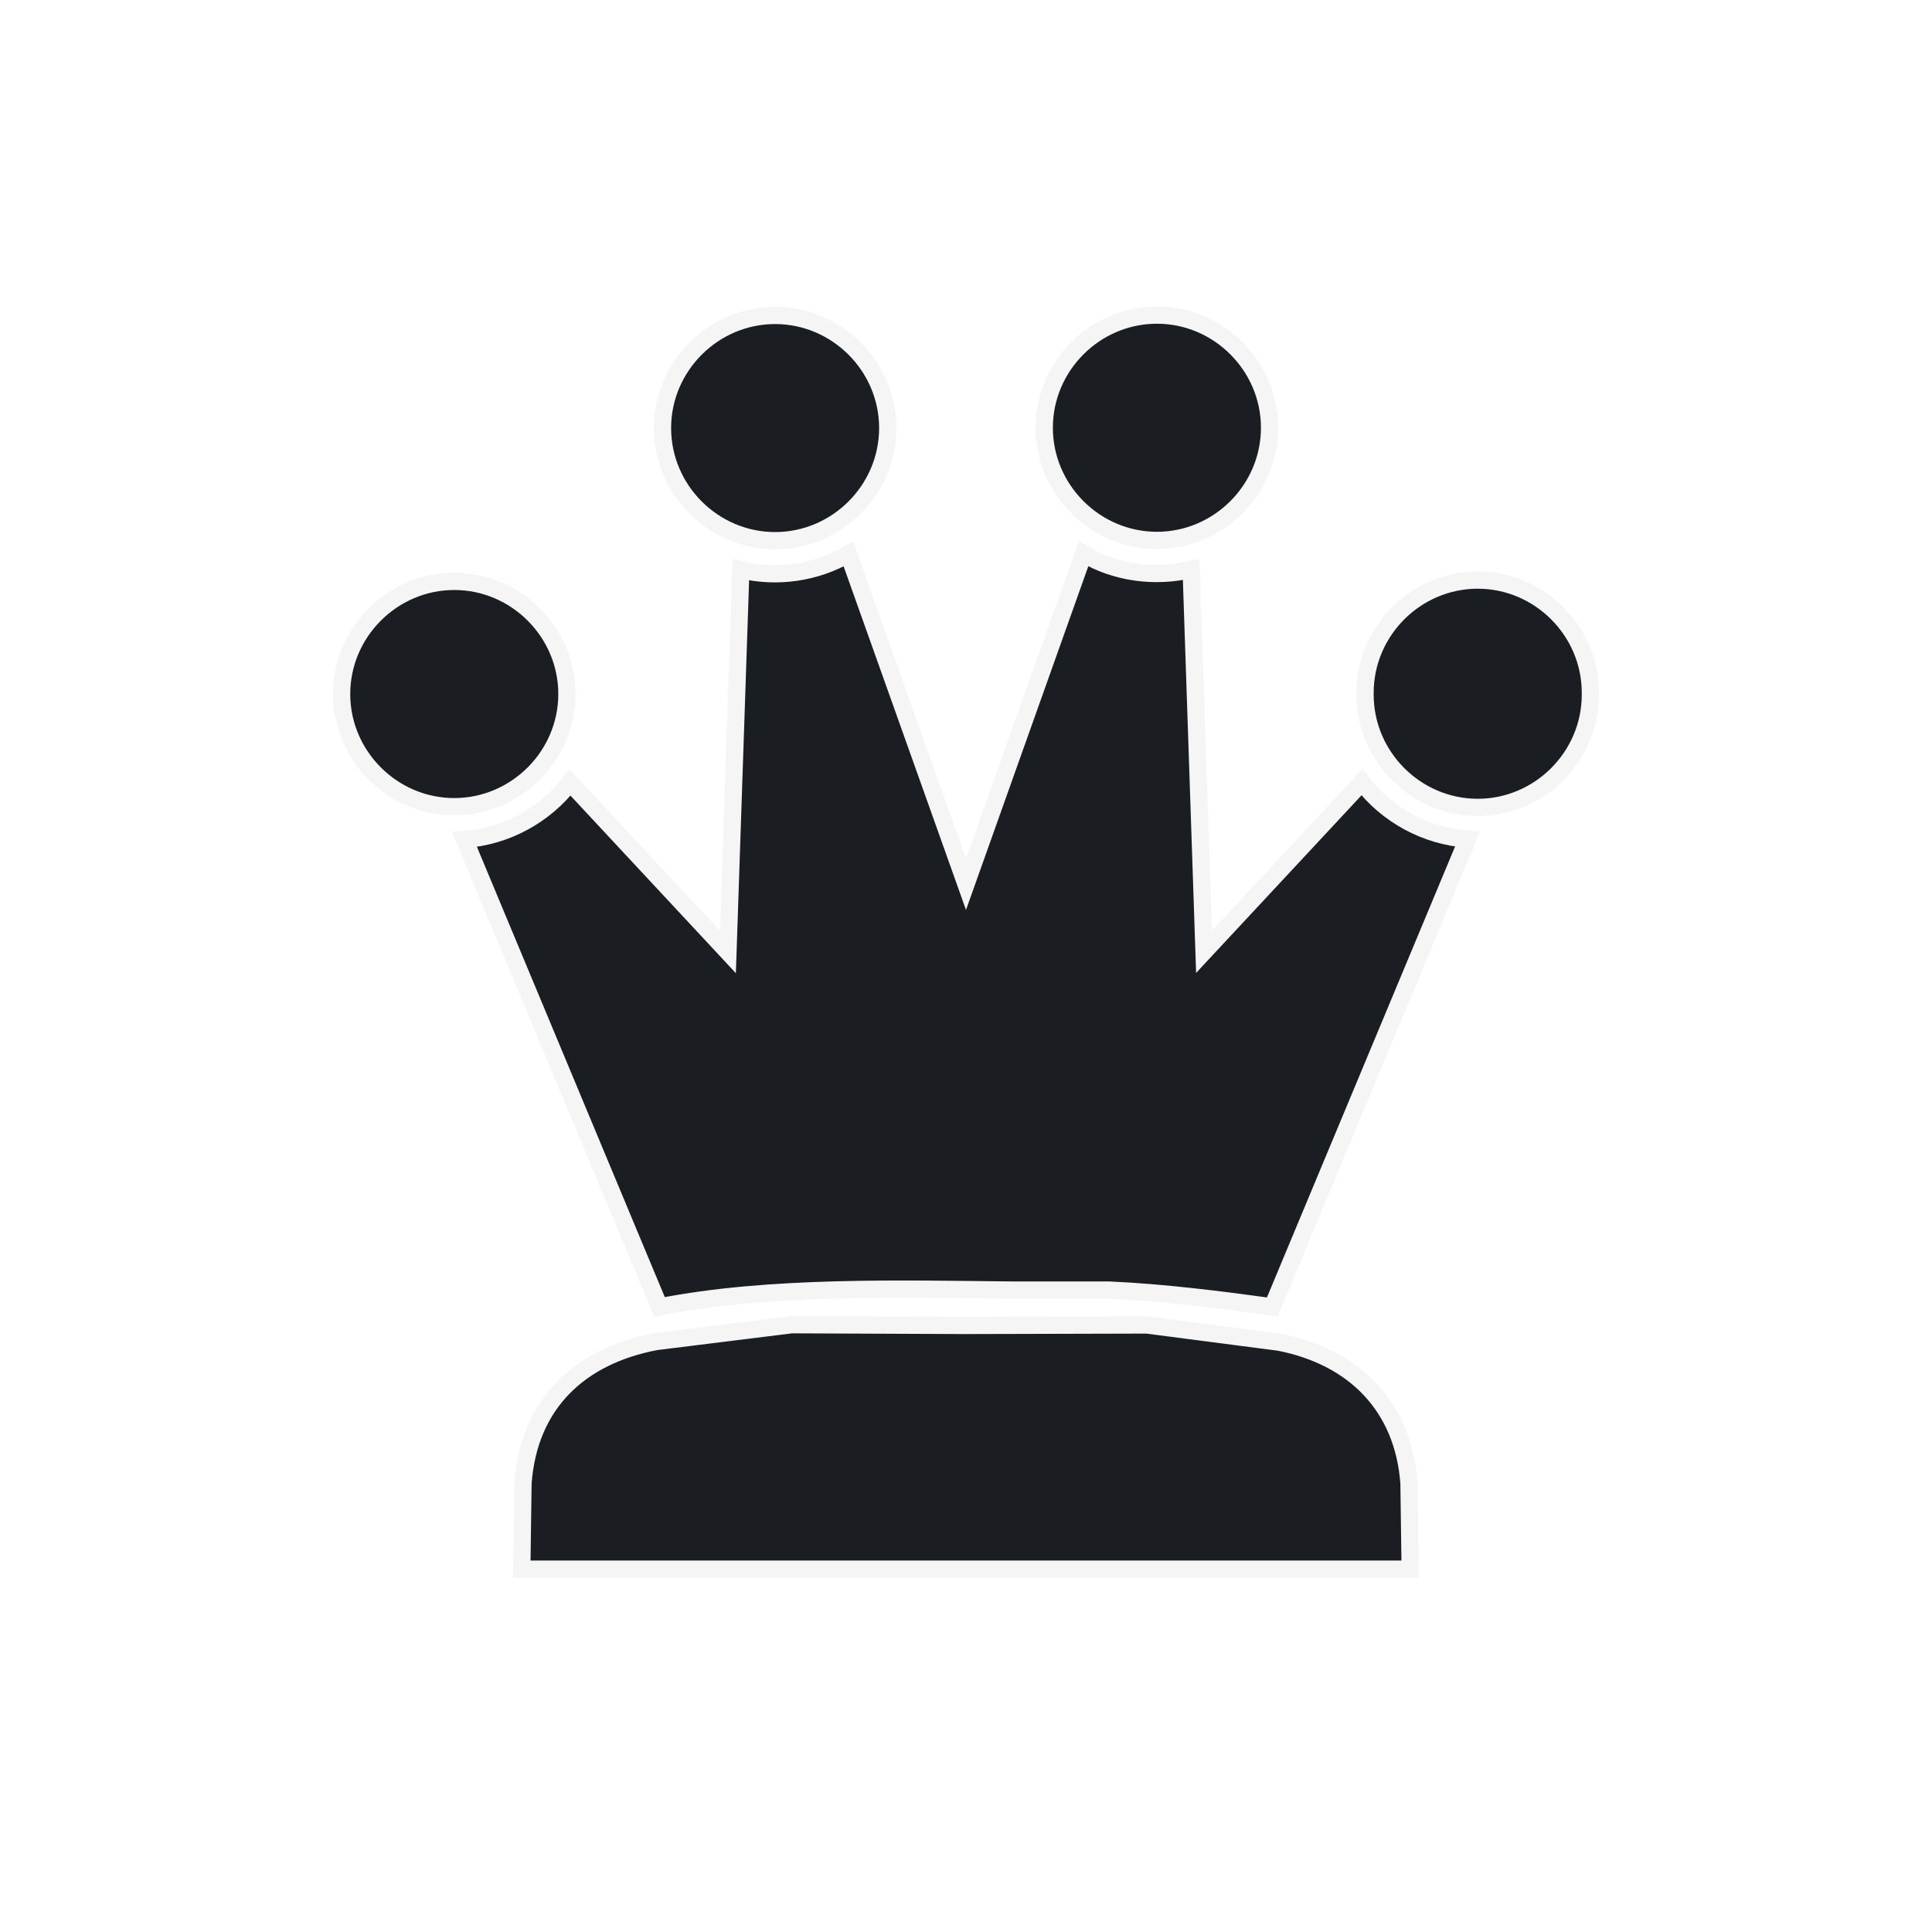
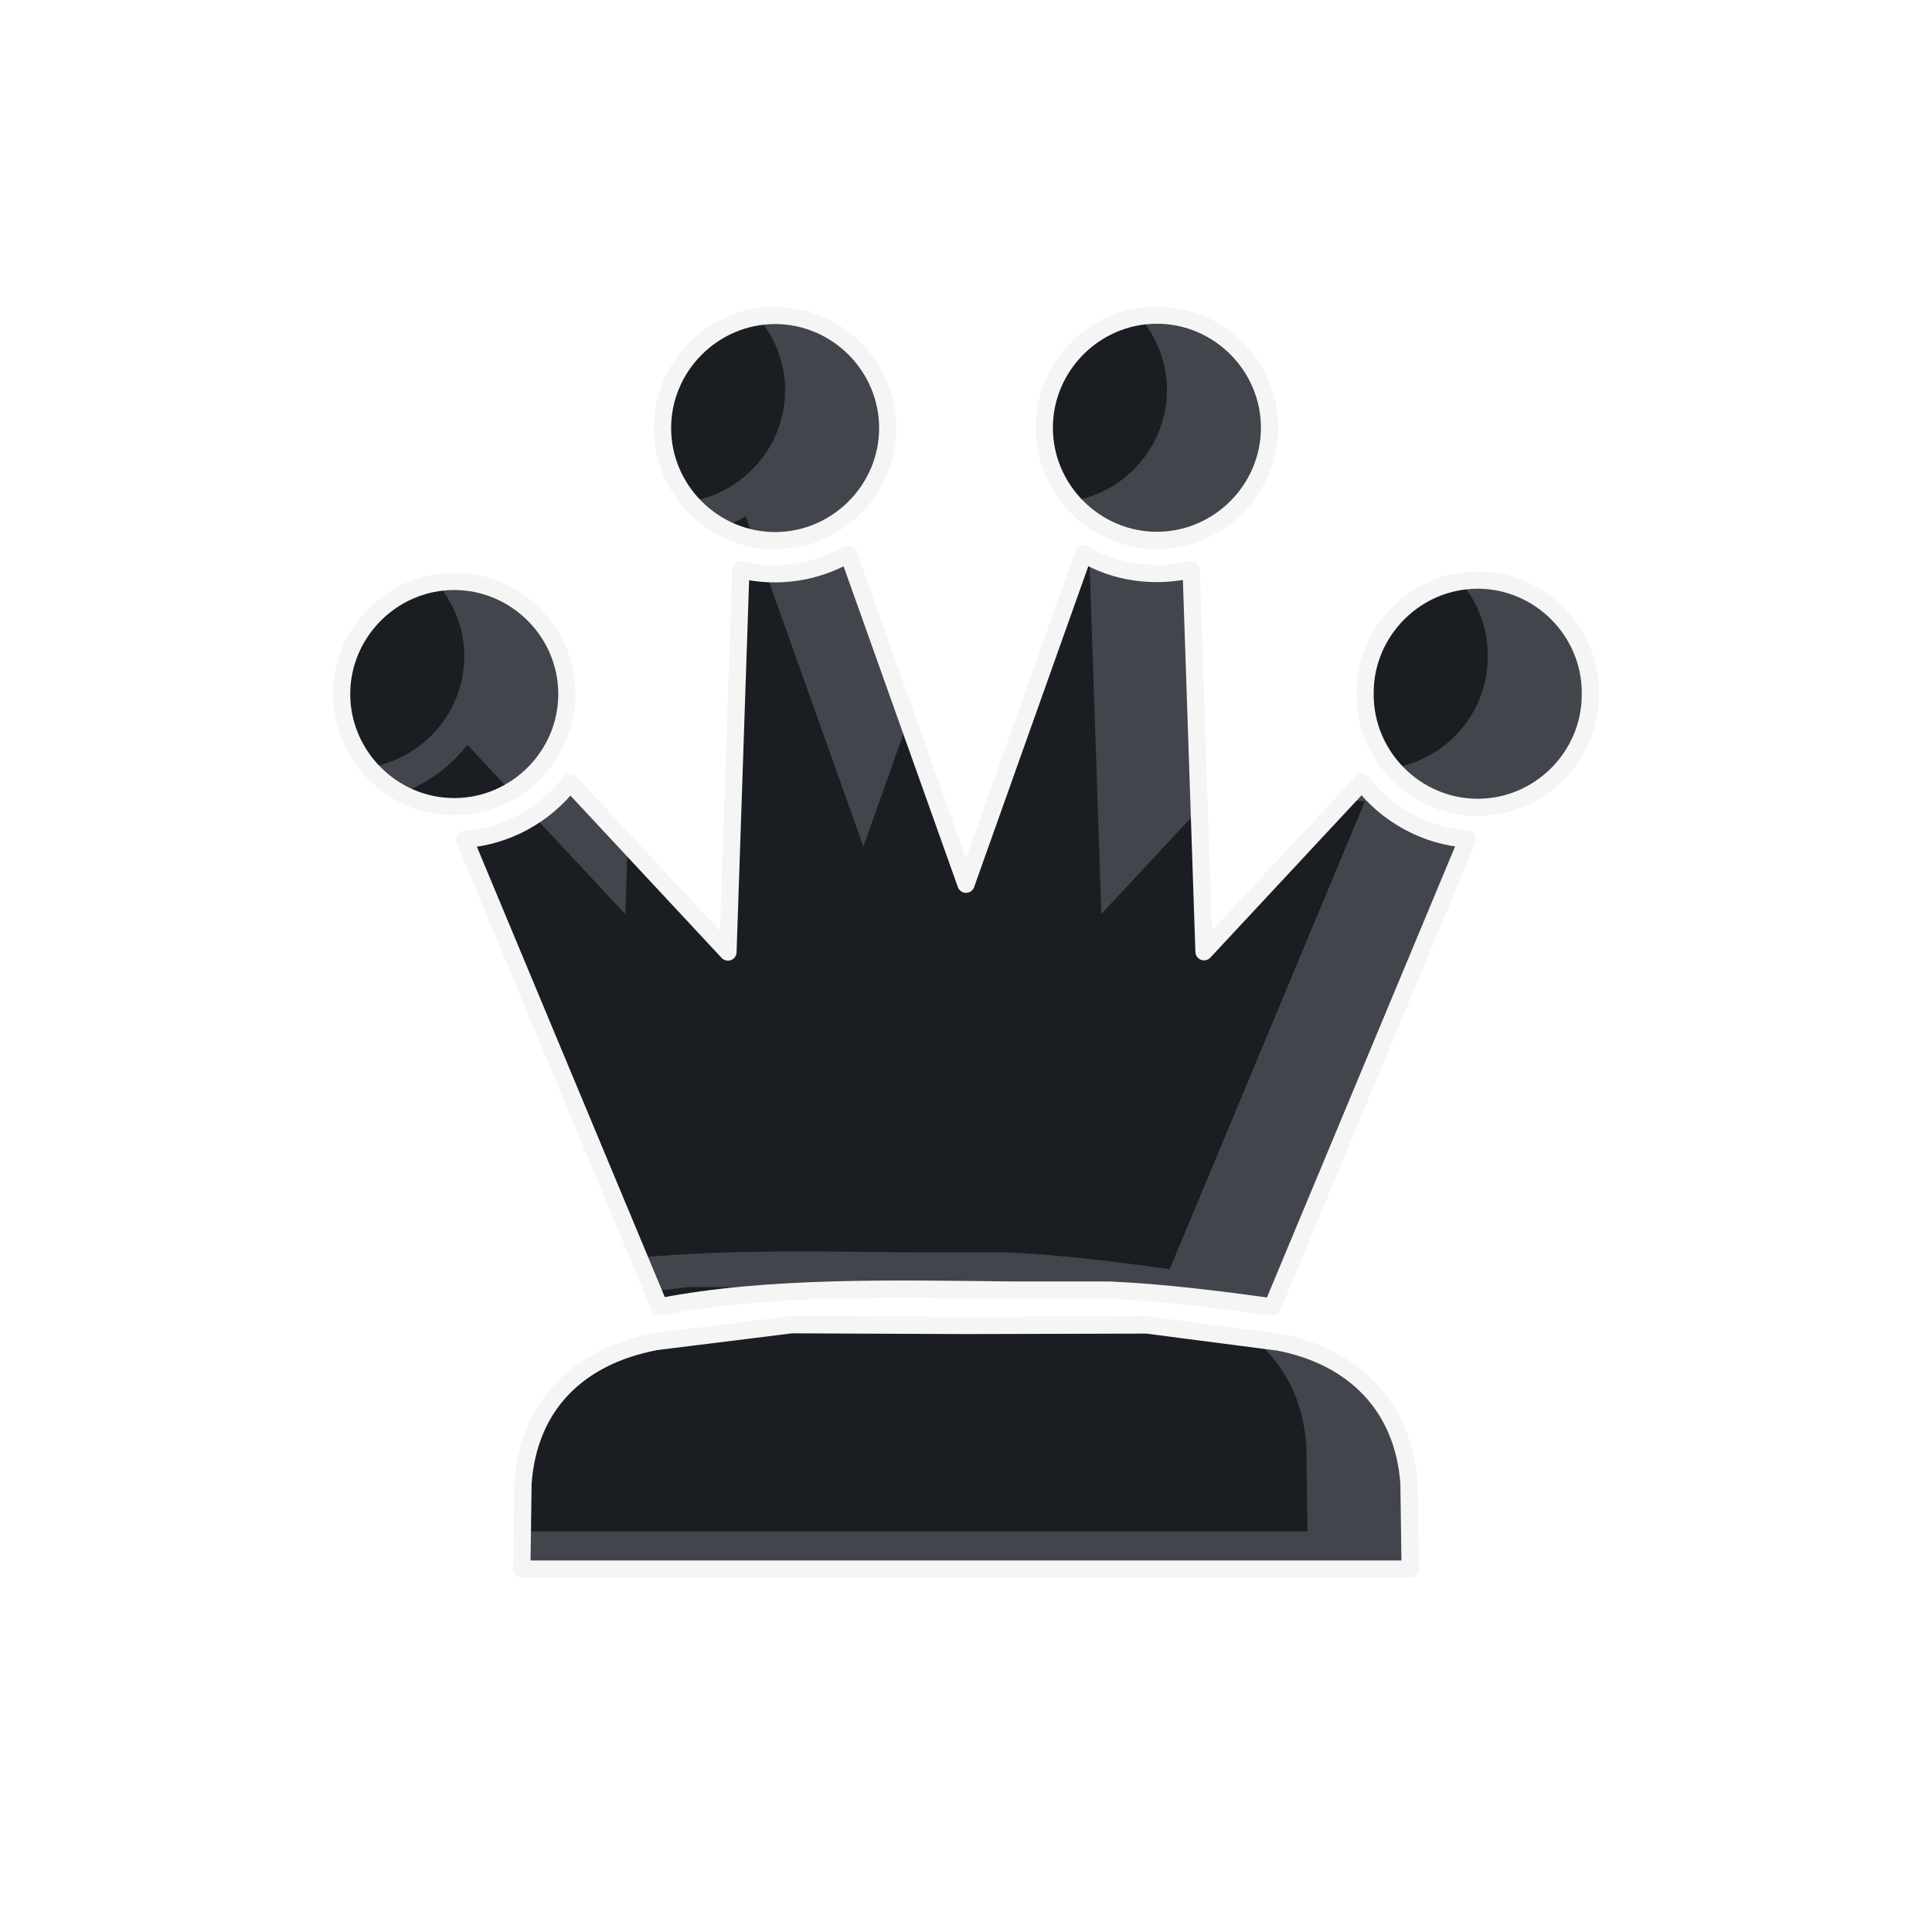
<svg xmlns="http://www.w3.org/2000/svg" width="64" height="64" viewBox="0 0 64 64">
-   <g transform="matrix(0.5714286,0,0,0.5714286,-318.2857,-426.591)">
-     <g id="dame-figur1" transform="matrix(0.497945,0,0,0.497945,398.8837,726.4582)">
-       <path d="M403.784,106.646L402.285,151.153L383.901,131.414C380.96,135.251 376.438,137.706 371.611,138.042L394.321,192.47C407.132,189.932 422.709,190.39 435.479,190.511L446.684,190.511C453.038,190.799 459.364,191.6 465.664,192.468L488.386,138.008C483.56,137.672 479.036,135.218 476.096,131.38L457.712,151.119L456.213,106.612C452.06,107.615 447.369,107.027 443.693,104.779L429.999,143.257L416.305,104.812C412.548,107.007 408.012,107.669 403.784,106.646ZM378.285,223L481.712,223L481.574,212.976C480.909,203.996 475.137,198.261 466.441,196.571L451.054,194.569L429.848,194.625L409.715,194.539L393.919,196.498C385.018,198.173 379.109,203.739 378.424,212.977L378.285,223ZM383.54,121.118C383.54,128.313 377.619,134.234 370.423,134.234C363.228,134.234 357.307,128.313 357.307,121.118C357.307,113.923 363.228,108.001 370.423,108.001C377.619,108.001 383.54,113.923 383.54,121.118ZM465.342,90.117C465.342,97.313 459.421,103.234 452.225,103.234C445.029,103.234 439.108,97.313 439.108,90.117L439.108,90.117C439.108,82.921 445.029,77 452.225,77C459.421,77 465.342,82.921 465.342,90.117L465.342,90.117ZM420.89,90.153C420.89,97.347 414.971,103.266 407.777,103.266C400.583,103.266 394.664,97.347 394.664,90.153C394.664,82.959 400.583,77.04 407.777,77.04C414.971,77.04 420.89,82.959 420.89,90.153ZM502.692,121.083C502.692,121.121 502.692,121.159 502.692,121.198C502.692,128.394 496.771,134.316 489.575,134.316C482.378,134.316 476.457,128.394 476.457,121.198C476.457,121.159 476.457,121.121 476.457,121.083C476.457,121.045 476.457,121.007 476.457,120.968C476.457,113.772 482.378,107.85 489.575,107.85C496.771,107.85 502.692,113.772 502.692,120.968C502.692,121.007 502.692,121.045 502.692,121.083Z" style="fill:rgb(26,29,34);stroke:rgb(245,245,245);stroke-width:2.01px;" />
-     </g>
+   <g fill-rule="nonzero" stroke-linejoin="round" stroke-miterlimit="2">
+     <path d="M24.541 18.873 24.114 31.537 18.883 25.921C18.046 27.012 16.759 27.711 15.386 27.806L21.848 43.293C25.493 42.571 29.925 42.702 33.559 42.736H36.747C38.555 42.818 40.355 43.046 42.148 43.293L48.613 27.797C47.24 27.701 45.953 27.003 45.116 25.911L39.885 31.527L39.459 18.863C38.277 19.149 36.942 18.981 35.896 18.342L32 29.29L28.103 18.351C27.034 18.976 25.744 19.164 24.541 18.873ZM17.285 51.98H46.714L46.675 49.128C46.486 46.573 44.843 44.941 42.369 44.46L37.991 43.891L31.957 43.907L26.228 43.882L21.734 44.44C19.201 44.916 17.519 46.5 17.325 49.128L17.285 51.98ZM18.78 22.991C18.78 25.038 17.096 26.723 15.048 26.723C13.001 26.723 11.316 25.038 11.316 22.991C11.316 20.944 13.001 19.259 15.048 19.259C17.096 19.259 18.78 20.944 18.78 22.991ZM42.056 14.17C42.056 16.217 40.371 17.902 38.324 17.902C36.276 17.902 34.592 16.217 34.592 14.17C34.592 12.122 36.276 10.438 38.324 10.438C40.371 10.438 42.056 12.122 42.056 14.17ZM29.408 14.18C29.408 16.227 27.724 17.911 25.677 17.911C23.63 17.911 21.946 16.227 21.946 14.18C21.946 12.133 23.63 10.449 25.677 10.449C27.724 10.449 29.408 12.133 29.408 14.18ZM52.684 22.981C52.684 22.992 52.684 23.003 52.684 23.014C52.684 25.061 50.999 26.746 48.951 26.746C46.904 26.746 45.219 25.061 45.219 23.014C45.219 23.003 45.219 22.992 45.219 22.981C45.219 22.97 45.219 22.959 45.219 22.948C45.219 20.901 46.904 19.216 48.951 19.216C50.999 19.216 52.684 20.901 52.684 22.948C52.684 22.959 52.684 22.97 52.684 22.981Z" fill="#1a1d22" fill-rule="nonzero" />
+     <path d="M 38.324 10.438 C 38.126 10.438 37.933 10.458 37.742 10.488 C 38.309 11.144 38.656 11.994 38.656 12.92 C 38.656 14.769 37.28 16.318 35.506 16.602 C 36.192 17.395 37.203 17.902 38.324 17.902 C 40.372 17.902 42.057 16.217 42.057 14.17 C 42.057 12.122 40.372 10.438 38.324 10.438 z M 25.676 10.449 C 25.478 10.449 25.285 10.47 25.096 10.5 C 25.662 11.155 26.008 12.004 26.008 12.93 C 26.008 14.778 24.634 16.327 22.861 16.611 C 23.159 16.955 23.516 17.247 23.918 17.465 C 24.189 17.367 24.452 17.248 24.703 17.102 L 24.967 17.842 C 25.197 17.887 25.433 17.912 25.676 17.912 C 27.723 17.912 29.408 16.227 29.408 14.18 C 29.408 12.133 27.723 10.449 25.676 10.449 z M 28.104 18.352 C 27.279 18.833 26.323 19.051 25.377 18.994 L 28.6 28.041 L 30.076 23.891 L 28.104 18.352 z M 36.086 18.445 L 36.484 30.277 L 39.727 26.797 L 39.459 18.863 C 38.347 19.132 37.101 18.995 36.086 18.445 z M 48.951 19.215 C 48.753 19.215 48.559 19.235 48.369 19.266 C 48.937 19.921 49.283 20.772 49.283 21.699 L 49.283 21.73 L 49.283 21.764 C 49.283 23.613 47.908 25.162 46.133 25.445 C 46.819 26.239 47.829 26.746 48.951 26.746 C 50.999 26.746 52.684 25.061 52.684 23.014 L 52.684 22.98 L 52.684 22.949 C 52.684 20.902 50.999 19.215 48.951 19.215 z M 15.049 19.258 C 14.85 19.258 14.656 19.28 14.465 19.311 C 15.032 19.966 15.381 20.814 15.381 21.74 C 15.381 23.59 14.004 25.139 12.229 25.422 C 12.525 25.765 12.882 26.056 13.283 26.273 C 14.146 25.959 14.918 25.407 15.482 24.67 L 16.918 26.211 C 18.027 25.561 18.781 24.357 18.781 22.99 C 18.781 20.943 17.096 19.258 15.049 19.258 z M 45.115 25.91 L 44.604 26.459 C 44.804 26.5 45.007 26.533 45.213 26.547 L 38.748 42.043 C 36.955 41.796 35.156 41.568 33.348 41.486 L 30.158 41.486 C 27.39 41.46 24.162 41.38 21.168 41.662 L 21.635 42.781 L 22.828 42.633 L 28.557 42.656 L 34.59 42.641 L 35.324 42.736 L 36.748 42.736 C 38.556 42.818 40.356 43.046 42.148 43.293 L 48.613 27.797 C 47.24 27.701 45.952 27.002 45.115 25.91 z M 18.883 25.92 C 18.547 26.358 18.137 26.731 17.68 27.029 L 20.715 30.287 L 20.793 27.971 L 18.883 25.92 z M 41.525 44.352 C 42.534 45.17 43.163 46.36 43.275 47.879 L 43.314 50.73 L 17.303 50.73 L 17.285 51.98 L 46.715 51.98 L 46.676 49.129 C 46.487 46.574 44.843 44.942 42.369 44.461 L 41.525 44.352 z " fill="#42464c" fill-rule="nonzero" />
+     <path d="M24.541 18.873 24.114 31.537 18.883 25.921C18.046 27.012 16.759 27.711 15.386 27.806L21.848 43.293C25.493 42.571 29.925 42.702 33.559 42.736H36.747C38.555 42.818 40.355 43.046 42.148 43.293L48.613 27.797C47.24 27.701 45.953 27.003 45.116 25.911L39.885 31.527L39.459 18.863C38.277 19.149 36.942 18.981 35.896 18.342L32 29.29L28.103 18.351C27.034 18.976 25.744 19.164 24.541 18.873ZM17.285 51.98H46.714L46.675 49.128C46.486 46.573 44.843 44.941 42.369 44.46L37.991 43.891L31.957 43.907L26.228 43.882L21.734 44.44C19.201 44.916 17.519 46.5 17.325 49.128L17.285 51.98ZM18.78 22.991C18.78 25.038 17.096 26.723 15.048 26.723C13.001 26.723 11.316 25.038 11.316 22.991C11.316 20.944 13.001 19.259 15.048 19.259C17.096 19.259 18.78 20.944 18.78 22.991ZM42.056 14.17C42.056 16.217 40.371 17.902 38.324 17.902C36.276 17.902 34.592 16.217 34.592 14.17C34.592 12.122 36.276 10.438 38.324 10.438C40.371 10.438 42.056 12.122 42.056 14.17ZM29.408 14.18C29.408 16.227 27.724 17.911 25.677 17.911C23.63 17.911 21.946 16.227 21.946 14.18C21.946 12.133 23.63 10.449 25.677 10.449C27.724 10.449 29.408 12.133 29.408 14.18ZM52.684 22.981C52.684 22.992 52.684 23.003 52.684 23.014C52.684 25.061 50.999 26.746 48.951 26.746C46.904 26.746 45.219 25.061 45.219 23.014C45.219 23.003 45.219 22.992 45.219 22.981C45.219 22.97 45.219 22.959 45.219 22.948C45.219 20.901 46.904 19.216 48.951 19.216C50.999 19.216 52.684 20.901 52.684 22.948C52.684 22.959 52.684 22.97 52.684 22.981Z" fill="none" stroke="#f5f5f5" stroke-width="0.572" stroke-linejoin="round" stroke-miterlimit="2" />
  </g>
</svg>
